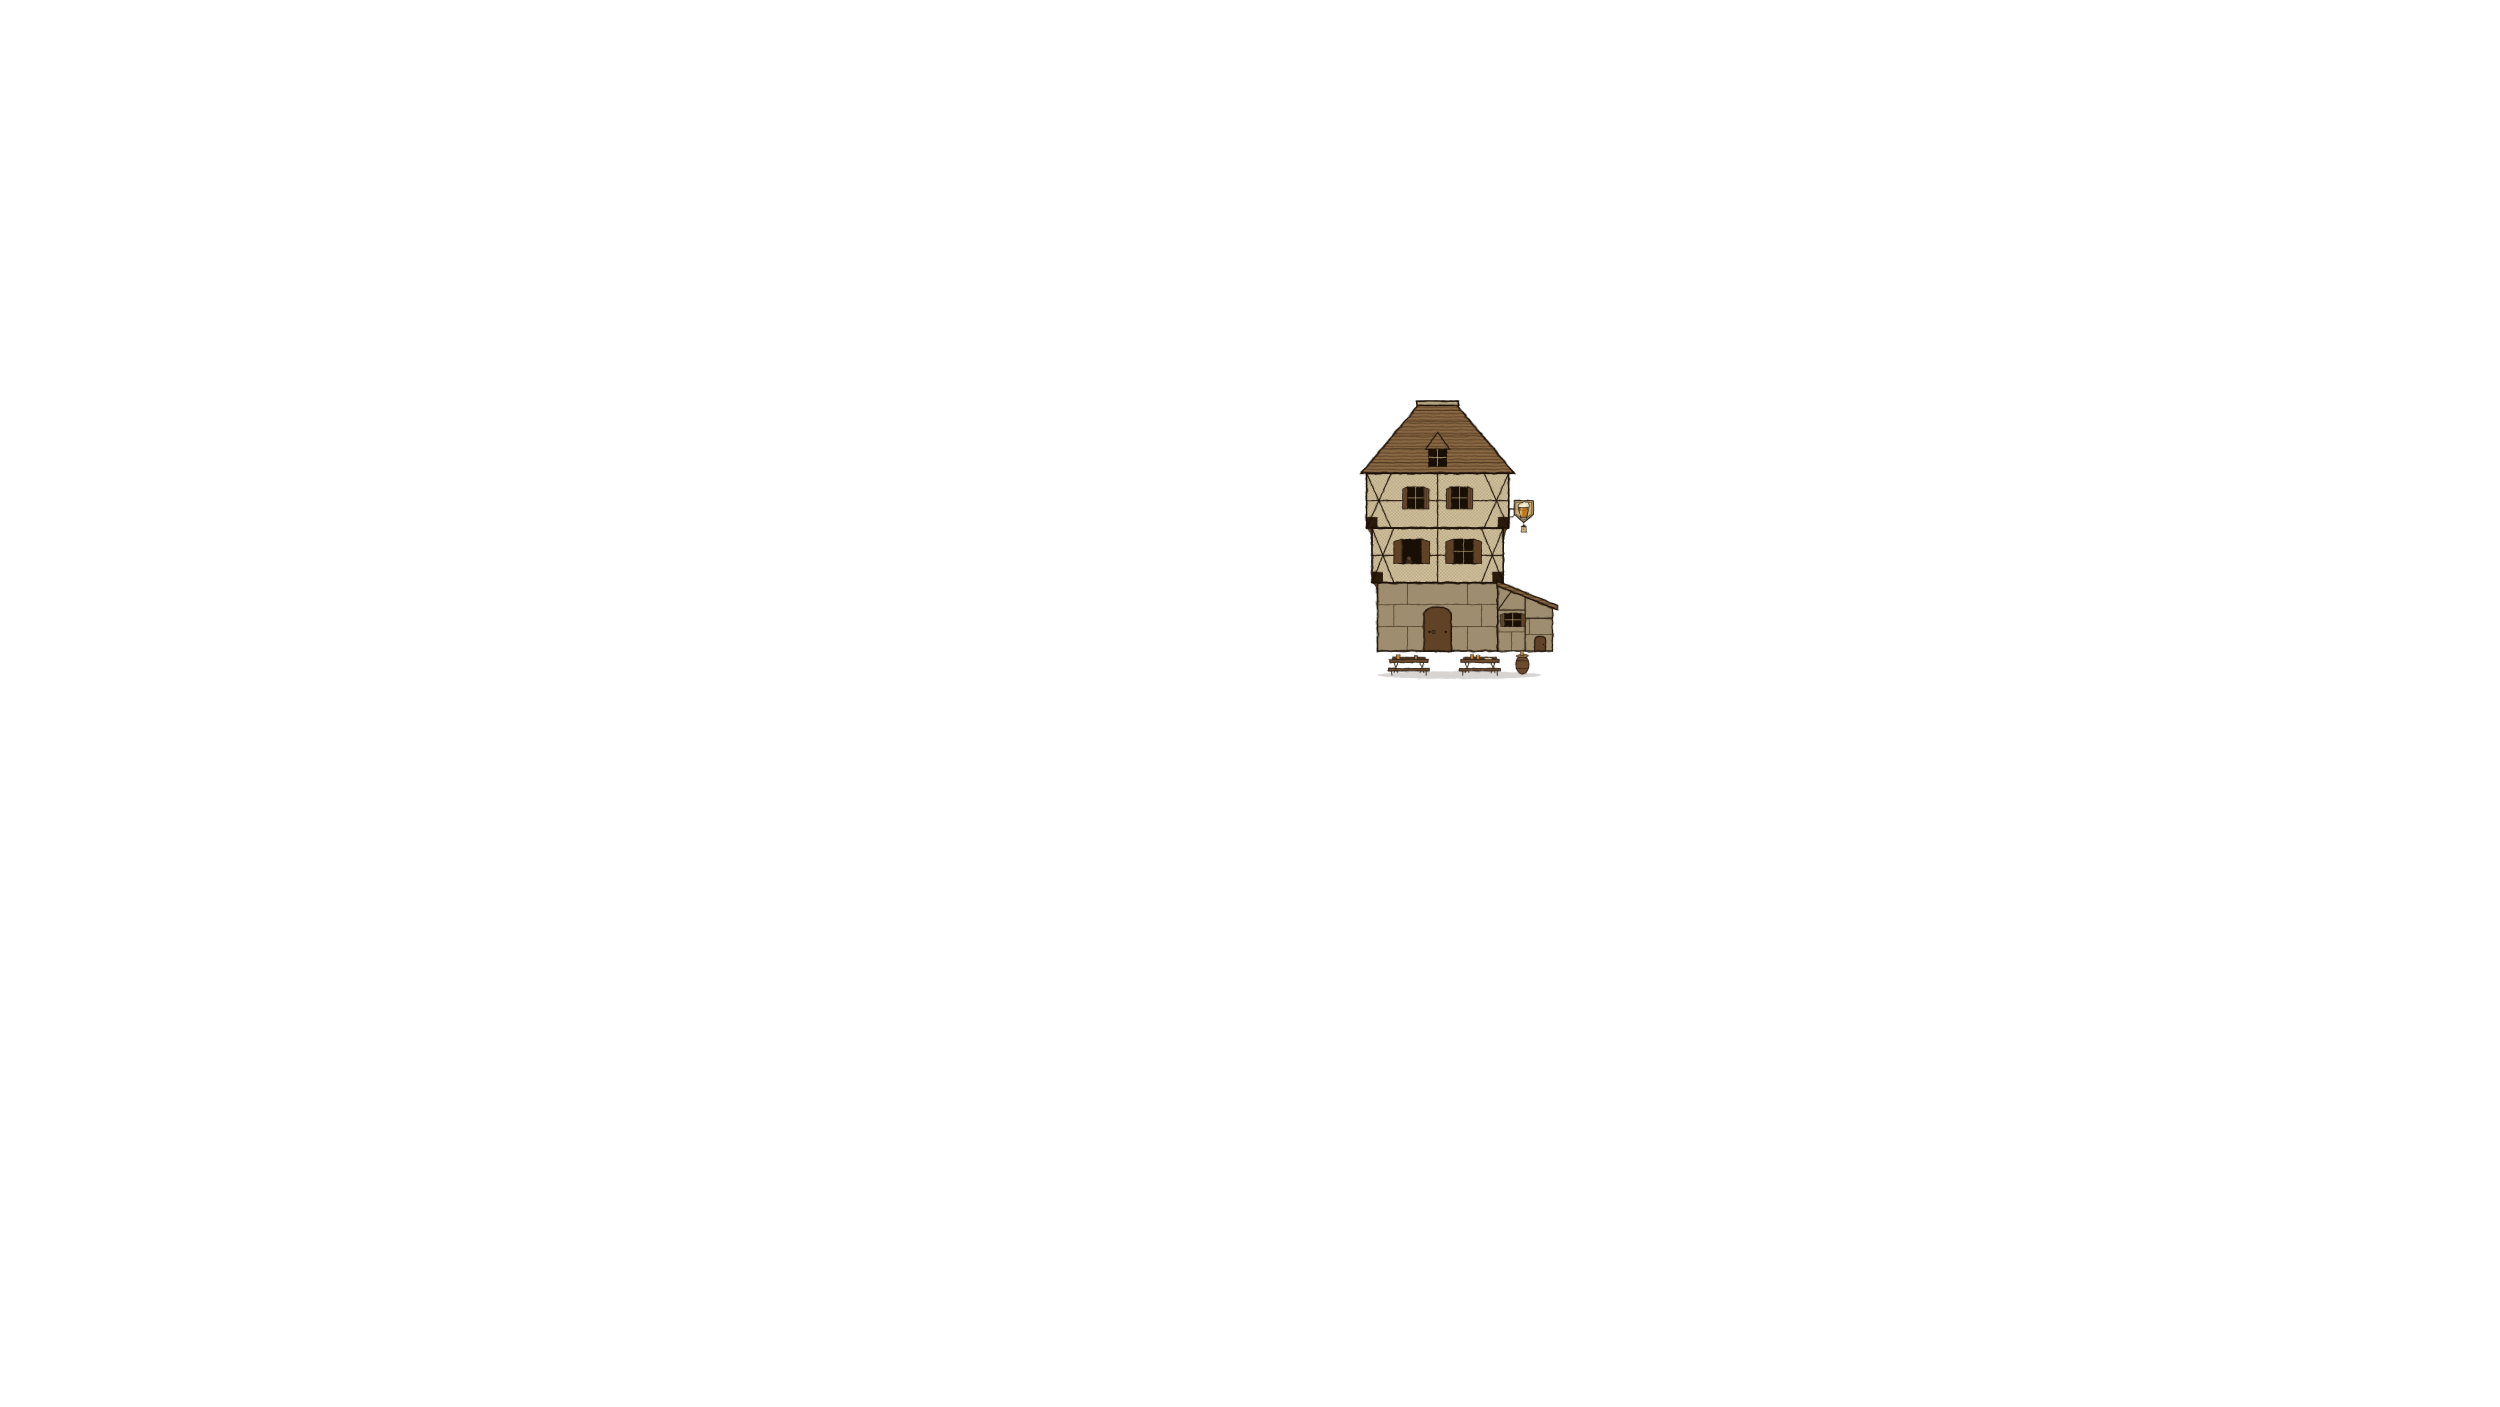
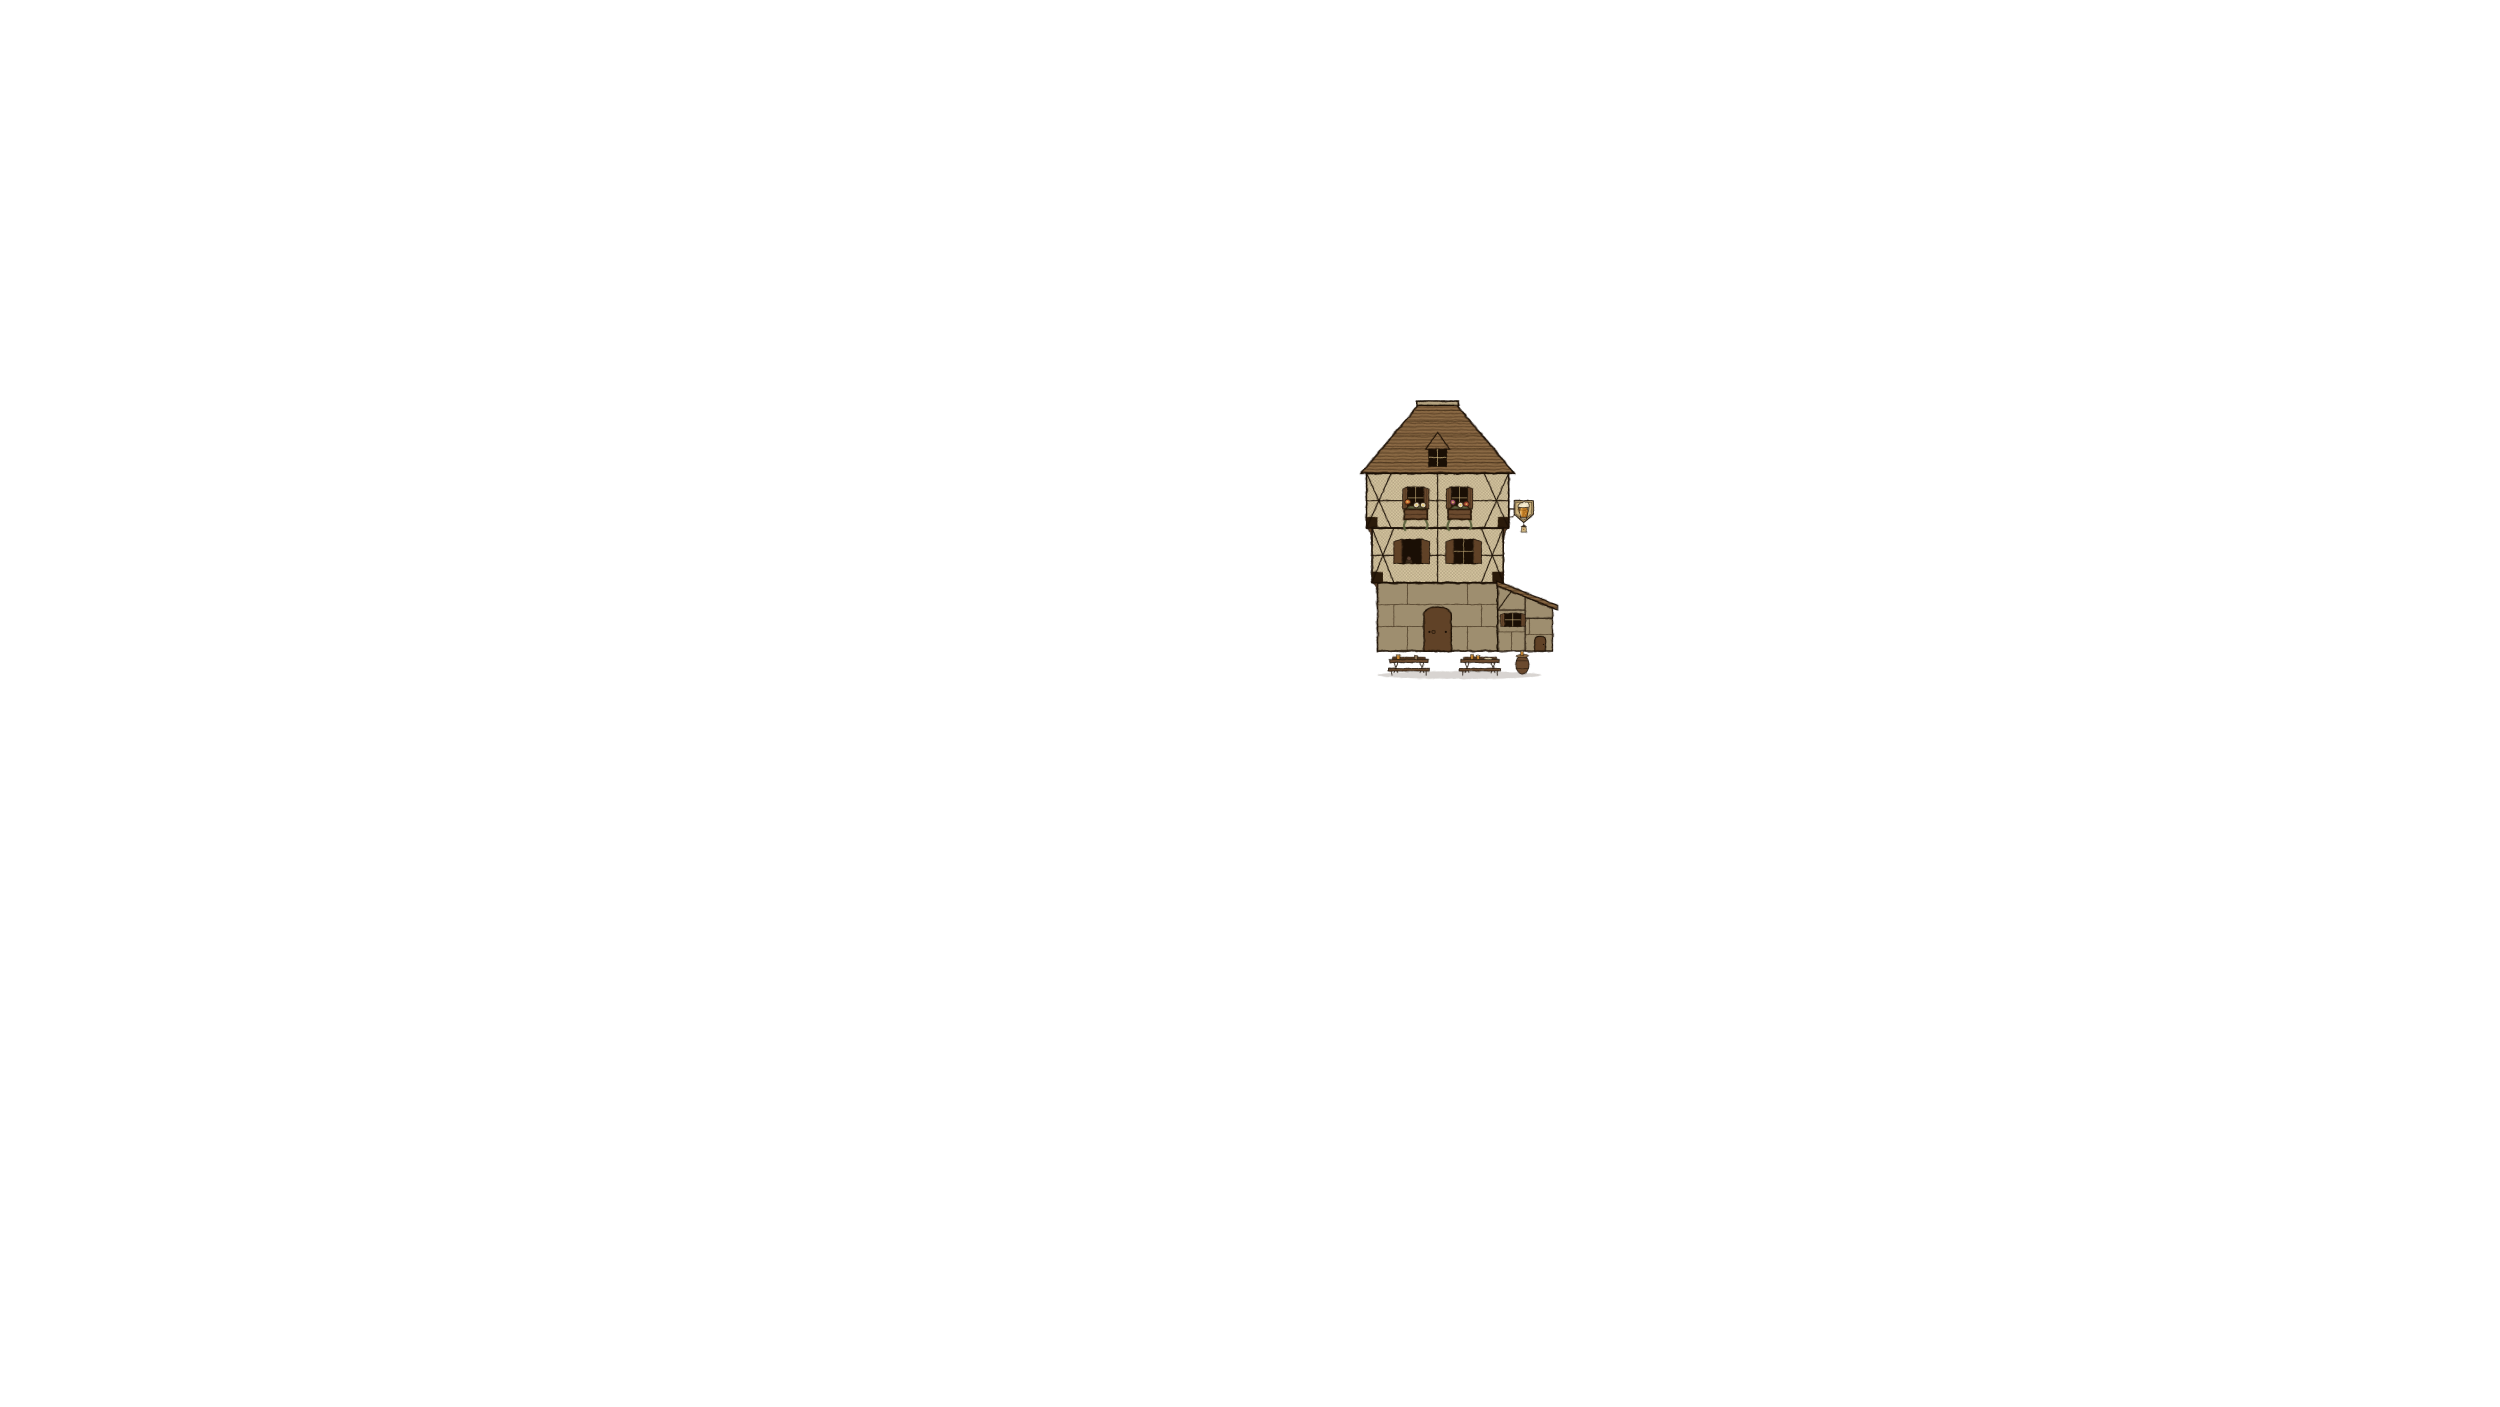
<svg xmlns="http://www.w3.org/2000/svg" viewBox="0 0 3840 2160" width="3840" height="2160">
  <defs>
    <pattern id="hatchStone" patternUnits="userSpaceOnUse" width="7" height="7">
      <rect x="0" y="0" width="7" height="7" fill="#b5a481" />
      <line x1="3.5" y1="0" x2="3.5" y2="7" stroke="#3a2a1a" stroke-width="1.6" opacity="0.8" />
    </pattern>
    <pattern id="hatchTimber" patternUnits="userSpaceOnUse" width="12" height="12">
      <rect x="0" y="0" width="12" height="12" fill="#d9c9a3" />
      <line x1="0" y1="0" x2="12" y2="12" stroke="#3a2a1a" stroke-width="1" opacity="0.5" />
      <line x1="12" y1="0" x2="0" y2="12" stroke="#3a2a1a" stroke-width="1" opacity="0.5" />
    </pattern>
    <pattern id="hatchRoof" patternUnits="userSpaceOnUse" width="10" height="12">
      <rect x="0" y="0" width="10" height="12" fill="#8c6b45" />
      <line x1="0" y1="6" x2="10" y2="6" stroke="#2a1a0a" stroke-width="2" opacity="0.8" />
      <line x1="0" y1="0" x2="10" y2="0" stroke="#2a1a0a" stroke-width="1.2" opacity="0.6" />
    </pattern>
    <pattern id="hatchWoodDoor" patternUnits="userSpaceOnUse" width="8" height="8">
      <rect x="0" y="0" width="8" height="8" fill="#6b4a2e" />
      <line x1="0" y1="4" x2="8" y2="4" stroke="#2a1a0a" stroke-width="1.5" opacity="0.7" />
      <line x1="4" y1="0" x2="4" y2="8" stroke="#2a1a0a" stroke-width="1" opacity="0.5" />
    </pattern>
    <filter id="sketchyHeavy" x="-15%" y="-15%" width="130%" height="130%">
      <feTurbulence type="fractalNoise" baseFrequency="0.03 0.04" numOctaves="4" seed="42" result="turb" />
      <feDisplacementMap in="SourceGraphic" in2="turb" scale="8" xChannelSelector="R" yChannelSelector="G" />
    </filter>
    <filter id="sketchyMedium" x="-10%" y="-10%" width="120%" height="120%">
      <feTurbulence type="fractalNoise" baseFrequency="0.05 0.07" numOctaves="3" seed="58" result="turb" />
      <feDisplacementMap in="SourceGraphic" in2="turb" scale="5" xChannelSelector="R" yChannelSelector="G" />
    </filter>
  </defs>
  <g id="maison-1-colombages" transform="translate(2006.6,265) scale(0.42)">
    <rect x="260" y="1500" width="440" height="250" fill="url(#hatchStone)" stroke="#1a0f05" stroke-width="6" filter="url(#sketchyHeavy)" />
    <rect x="240" y="1300" width="480" height="200" fill="url(#hatchTimber)" stroke="#1a0f05" stroke-width="5" filter="url(#sketchyHeavy)" />
    <rect x="220" y="1100" width="520" height="200" fill="url(#hatchTimber)" stroke="#1a0f05" stroke-width="5" filter="url(#sketchyHeavy)" />
    <polygon points="200,1100 410,850 550,850 760,1100" fill="url(#hatchRoof)" stroke="#1a0f05" stroke-width="6" filter="url(#sketchyHeavy)" />
    <rect x="404" y="836" width="152" height="16" fill="#b5a481" stroke="#1a0f05" stroke-width="6" filter="url(#sketchyMedium)" />
    <path d="M 260,1500 L 240,1500 L 240,1460 L 280,1460 L 280,1500" fill="#2a1a0a" filter="url(#sketchyMedium)" />
    <path d="M 700,1500 L 720,1500 L 720,1460 L 680,1460 L 680,1500" fill="#2a1a0a" filter="url(#sketchyMedium)" />
    <path d="M 240,1300 L 220,1300 L 220,1260 L 260,1260 L 260,1300" fill="#2a1a0a" filter="url(#sketchyMedium)" />
    <path d="M 720,1300 L 740,1300 L 740,1260 L 700,1260 L 700,1300" fill="#2a1a0a" filter="url(#sketchyMedium)" />
    <g stroke="#2a1a0a" stroke-width="2" filter="url(#sketchyMedium)">
      <line x1="260" y1="1580" x2="700" y2="1580" />
      <line x1="260" y1="1660" x2="700" y2="1660" />
      <line x1="370" y1="1500" x2="370" y2="1580" />
      <line x1="590" y1="1500" x2="590" y2="1580" />
      <line x1="320" y1="1580" x2="320" y2="1660" />
      <line x1="640" y1="1580" x2="640" y2="1660" />
      <line x1="370" y1="1660" x2="370" y2="1750" />
      <line x1="590" y1="1660" x2="590" y2="1750" />
    </g>
    <g fill="#5a3d24" stroke="#1a0f05" stroke-width="2.5" stroke-linejoin="round" filter="url(#sketchyMedium)">
      <path d="M 260,1500 L 240,1500 A 20,45 0 0 1 260,1545 Z" />
      <path d="M 700,1500 L 720,1500 A 20,45 0 0 0 700,1545 Z" />
      <path d="M 240,1300 L 220,1300 A 20,65 0 0 1 240,1365 Z" />
      <path d="M 720,1300 L 740,1300 A 20,65 0 0 0 720,1365 Z" />
    </g>
    <g fill="none" stroke="#1a0f05" stroke-width="4" filter="url(#sketchyMedium)">
      <rect x="240" y="1300" width="480" height="200" />
      <line x1="240" y1="1300" x2="320" y2="1500" />
      <line x1="320" y1="1300" x2="240" y2="1500" />
      <line x1="640" y1="1300" x2="720" y2="1500" />
      <line x1="720" y1="1300" x2="640" y2="1500" />
      <line x1="480" y1="1300" x2="480" y2="1500" />
      <line x1="240" y1="1400" x2="720" y2="1400" />
    </g>
    <g fill="none" stroke="#1a0f05" stroke-width="4" filter="url(#sketchyMedium)">
      <rect x="220" y="1100" width="520" height="200" />
      <line x1="220" y1="1100" x2="310" y2="1300" />
      <line x1="310" y1="1100" x2="220" y2="1300" />
      <line x1="650" y1="1100" x2="740" y2="1300" />
      <line x1="740" y1="1100" x2="650" y2="1300" />
      <line x1="480" y1="1100" x2="480" y2="1300" />
      <line x1="220" y1="1200" x2="740" y2="1200" />
    </g>
    <g stroke="#2a1a0a" stroke-width="1.5" filter="url(#sketchyMedium)">
      <line x1="236" y1="1060" x2="724" y2="1060" />
      <line x1="278" y1="1010" x2="682" y2="1010" />
      <line x1="320" y1="960" x2="640" y2="960" />
      <line x1="362" y1="910" x2="598" y2="910" />
      <line x1="396" y1="870" x2="564" y2="870" />
    </g>
    <path d="M 430,1750 L 430,1620 Q 430,1590 480,1590 Q 530,1590 530,1620 L 530,1750 Z" fill="url(#hatchWoodDoor)" stroke="#1a0f05" stroke-width="5" filter="url(#sketchyHeavy)" />
    <circle cx="450" cy="1680" r="4" fill="#1a0f05" />
    <circle cx="510" cy="1680" r="4" fill="#1a0f05" />
    <circle cx="465" cy="1680" r="6" fill="none" stroke="#1a0f05" stroke-width="2.5" filter="url(#sketchyMedium)" />
    <g filter="url(#sketchyMedium)">
      <rect x="350" y="1340" width="70" height="90" fill="#1a0f05" />
      <path d="M 350,1340 L 320,1350 L 320,1430 L 350,1430 Z" fill="url(#hatchWoodDoor)" stroke="#1a0f05" stroke-width="3" />
      <path d="M 420,1340 L 450,1350 L 450,1430 L 420,1430 Z" fill="url(#hatchWoodDoor)" stroke="#1a0f05" stroke-width="3" />
      <line x1="340" y1="1430" x2="430" y2="1430" stroke="#1a0f05" stroke-width="4" />
      <path d="M 360,1430 L 365,1415 L 385,1415 L 390,1430 Z" fill="#3a2a1a" stroke="#1a0f05" stroke-width="2" />
      <circle cx="375" cy="1412" r="8" fill="#5a4030" stroke="#1a0f05" stroke-width="1.5" />
    </g>
    <g filter="url(#sketchyMedium)">
      <rect x="540" y="1340" width="70" height="90" fill="#1a0f05" />
      <path d="M 540,1340 L 510,1350 L 510,1430 L 540,1430 Z" fill="url(#hatchWoodDoor)" stroke="#1a0f05" stroke-width="3" />
      <path d="M 610,1340 L 640,1350 L 640,1430 L 610,1430 Z" fill="url(#hatchWoodDoor)" stroke="#1a0f05" stroke-width="3" />
      <line x1="530" y1="1430" x2="620" y2="1430" stroke="#1a0f05" stroke-width="4" />
      <line x1="575" y1="1340" x2="575" y2="1430" stroke="#d4ba82" stroke-width="2" />
      <line x1="540" y1="1385" x2="610" y2="1385" stroke="#d4ba82" stroke-width="2" />
    </g>
    <rect x="370" y="1150" width="60" height="80" fill="#1a0f05" stroke="#1a0f05" stroke-width="3" filter="url(#sketchyMedium)" />
    <line x1="400" y1="1150" x2="400" y2="1230" stroke="#d4ba82" stroke-width="2" />
    <line x1="370" y1="1190" x2="430" y2="1190" stroke="#d4ba82" stroke-width="2" />
    <rect x="530" y="1150" width="60" height="80" fill="#1a0f05" stroke="#1a0f05" stroke-width="3" filter="url(#sketchyMedium)" />
    <line x1="560" y1="1150" x2="560" y2="1230" stroke="#d4ba82" stroke-width="2" />
    <line x1="530" y1="1190" x2="590" y2="1190" stroke="#d4ba82" stroke-width="2" />
    <g filter="url(#sketchyMedium)">
      <path d="M 370,1150 L 352,1158 L 352,1230 L 370,1230 Z" fill="#6b4a2e" stroke="#1a0f05" stroke-width="3" />
      <path d="M 430,1150 L 448,1158 L 448,1230 L 430,1230 Z" fill="#6b4a2e" stroke="#1a0f05" stroke-width="3" />
      <path d="M 361,1156 L 361,1228 M 439,1156 L 439,1228" stroke="#3a2a1a" stroke-width="1.8" />
      <path d="M 530,1150 L 512,1158 L 512,1230 L 530,1230 Z" fill="#6b4a2e" stroke="#1a0f05" stroke-width="3" />
      <path d="M 590,1150 L 608,1158 L 608,1230 L 590,1230 Z" fill="#6b4a2e" stroke="#1a0f05" stroke-width="3" />
      <path d="M 521,1156 L 521,1228 M 599,1156 L 599,1228" stroke="#3a2a1a" stroke-width="1.8" />
+     </g>
+     <g filter="url(#sketchyMedium)">
+       <path d="M 358,1240 Q 379,1204 400,1224 Q 421,1200 442,1240 Z" fill="#5e6440" stroke="#2a1a0a" stroke-width="4.8" />
+       <circle cx="370.3" cy="1205.1" r="10.4" fill="#c8642e" stroke="#2a1a0a" stroke-width="3.2" />
+       <circle cx="370.3" cy="1205.1" r="3.6" fill="#e8c860" />
+       <circle cx="402.2" cy="1215.9" r="10.4" fill="#e8dcc0" stroke="#2a1a0a" stroke-width="3.2" />
+       <circle cx="402.2" cy="1215.9" r="3.6" fill="#e8c860" />
+       <circle cx="427" cy="1216.4" r="10.4" fill="#e8dcc0" stroke="#2a1a0a" stroke-width="3.2" />
+       <circle cx="427" cy="1216.4" r="3.6" fill="#e8c860" />
+       <path d="M 366,1268 Q 350,1292 362,1308 M 434,1268 Q 450,1288 438,1304" fill="none" stroke="#5e6440" stroke-width="8" stroke-linecap="round" />
+       <rect x="358" y="1232" width="84" height="36" fill="#6b4a2e" stroke="#2a1a0a" stroke-width="6.4" />
+       <line x1="358" y1="1250" x2="442" y2="1250" stroke="#2a1a0a" stroke-width="3.2" opacity="0.6" />
+     </g>
+     <g filter="url(#sketchyMedium)">
+       <path d="M 518,1240 Q 539,1204 560,1224 Q 581,1200 602,1240 Z" fill="#5e6440" stroke="#2a1a0a" stroke-width="4.8" />
+       <circle cx="535.8" cy="1206" r="10.4" fill="#9a4a6a" stroke="#2a1a0a" stroke-width="3.2" />
+       <circle cx="535.8" cy="1206" r="3.6" fill="#e8c860" />
+       <circle cx="563.8" cy="1215.8" r="10.4" fill="#e8dcc0" stroke="#2a1a0a" stroke-width="3.2" />
+       <circle cx="563.8" cy="1215.8" r="3.6" fill="#e8c860" />
+       <circle cx="585.2" cy="1212" r="10.4" fill="#a04030" stroke="#2a1a0a" stroke-width="3.2" />
+       <circle cx="585.2" cy="1212" r="3.6" fill="#e8c860" />
+       <path d="M 526,1268 Q 510,1292 522,1308 M 594,1268 Q 610,1288 598,1304" fill="none" stroke="#5e6440" stroke-width="8" stroke-linecap="round" />
+       <rect x="518" y="1232" width="84" height="36" fill="#6b4a2e" stroke="#2a1a0a" stroke-width="6.4" />
+       <line x1="518" y1="1250" x2="602" y2="1250" stroke="#2a1a0a" stroke-width="3.2" opacity="0.6" />
    </g>
    <g filter="url(#sketchyMedium)">
      <polygon points="436,1012 480,950 524,1012" fill="url(#hatchRoof)" stroke="#1a0f05" stroke-width="4" />
      <rect x="448" y="1012" width="64" height="62" fill="#1a0f05" stroke="#1a0f05" stroke-width="4" />
      <line x1="480" y1="1012" x2="480" y2="1074" stroke="#d4ba82" stroke-width="2.5" />
      <line x1="448" y1="1042" x2="512" y2="1042" stroke="#d4ba82" stroke-width="2.5" />
    </g>
    <g id="extension-droite">
      <polygon points="700,1750 900,1750 900,1592 700,1510" fill="url(#hatchStone)" stroke="#1a0f05" stroke-width="5" filter="url(#sketchyHeavy)" />
      <g fill="none" stroke="#1a0f05" stroke-width="4" filter="url(#sketchyMedium)">
        <line x1="800" y1="1551" x2="800" y2="1750" />
        <line x1="700" y1="1600" x2="800" y2="1600" />
        <line x1="800" y1="1630" x2="900" y2="1630" />
        <line x1="700" y1="1600" x2="750" y2="1531" />
      </g>
      <g stroke="#2a1a0a" stroke-width="2" filter="url(#sketchyMedium)">
        <line x1="700" y1="1680" x2="800" y2="1680" />
        <line x1="750" y1="1680" x2="750" y2="1750" />
        <line x1="800" y1="1690" x2="900" y2="1690" />
        <line x1="815" y1="1630" x2="815" y2="1690" />
      </g>
      <rect x="725" y="1612" width="60" height="48" fill="#1a0f05" stroke="#1a0f05" stroke-width="3" filter="url(#sketchyMedium)" />
      <line x1="755" y1="1612" x2="755" y2="1660" stroke="#d4ba82" stroke-width="2" />
      <line x1="725" y1="1636" x2="785" y2="1636" stroke="#d4ba82" stroke-width="2" />
      <g filter="url(#sketchyMedium)">
        <path d="M 725,1612 L 710,1616.8 L 710,1660 L 725,1660 Z" fill="#6b4a2e" stroke="#1a0f05" stroke-width="2.5" />
        <path d="M 785,1612 L 800,1616.8 L 800,1660 L 785,1660 Z" fill="#6b4a2e" stroke="#1a0f05" stroke-width="2.5" />
        <path d="M 717.5,1616.4 L 717.5,1658 M 792.5,1616.4 L 792.5,1658" stroke="#3a2a1a" stroke-width="1.5" />
      </g>
      <path d="M 835,1750 L 835,1712 Q 835,1696 855,1696 Q 875,1696 875,1712 L 875,1750 Z" fill="url(#hatchWoodDoor)" stroke="#1a0f05" stroke-width="4" filter="url(#sketchyMedium)" />
      <circle cx="867" cy="1726" r="2.5" fill="#1a0f05" />
      <polygon points="696,1494 920,1584 920,1600 696,1510" fill="url(#hatchRoof)" stroke="#1a0f05" stroke-width="5" filter="url(#sketchyHeavy)" />
    </g>
    <g id="enseigne-taverne-droite" filter="url(#sketchyMedium)" transform="translate(60,0)">
      <path d="M 680,1280 L 680,1230 L 760,1230" fill="none" stroke="#1a0f05" stroke-width="5" stroke-linecap="round" stroke-linejoin="round" />
      <path d="M 680,1260 Q 710,1260 710,1230" fill="none" stroke="#1a0f05" stroke-width="3" stroke-linecap="round" />
      <line x1="760" y1="1230" x2="765" y2="1225" stroke="#1a0f05" stroke-width="3" stroke-linecap="round" />
      <line x1="715" y1="1230" x2="720" y2="1200" stroke="#1a0f05" stroke-width="2.5" stroke-dasharray="4,2" />
      <line x1="755" y1="1230" x2="750" y2="1200" stroke="#1a0f05" stroke-width="2.5" stroke-dasharray="4,2" />
      <circle cx="720" cy="1200" r="3" fill="none" stroke="#1a0f05" stroke-width="2" />
      <circle cx="750" cy="1200" r="3" fill="none" stroke="#1a0f05" stroke-width="2" />
      <path d="M 700,1200 L 770,1200 L 770,1250 L 735,1280 L 700,1250 Z" fill="#d4ba82" stroke="#1a0f05" stroke-width="4" stroke-linejoin="round" />
      <path d="M 706,1206 L 764,1206 L 764,1248 L 735,1272 L 706,1248 Z" fill="none" stroke="#3a2a1a" stroke-width="2" stroke-linejoin="round" />
      <g stroke="#3a2a1a" stroke-width="1" fill="none">
        <path d="M 715,1215 Q 725,1225 715,1240" />
        <path d="M 750,1215 Q 740,1230 750,1245" />
      </g>
      <g stroke="#1a0f05" stroke-linecap="round" stroke-linejoin="round">
        <path d="M 719,1222 L 751,1222 Q 756,1229 752,1235 L 746,1261 L 724,1261 L 718,1235 Q 714,1229 719,1222 Z" fill="#b8741f" stroke-width="2.8" />
        <path d="M 722,1226 L 730,1226 L 729,1258 L 726,1258 L 721,1236 Z" fill="#e3a64a" stroke="none" />
        <path d="M 717,1233 Q 735,1237 753,1233" fill="none" stroke="#7a4a12" stroke-width="1.5" />
        <g fill="#f3d48a" stroke="none">
          <circle cx="738" cy="1254" r="1.3" />
          <circle cx="742" cy="1246" r="1.6" />
          <circle cx="737" cy="1240" r="1.1" />
          <circle cx="744" cy="1236" r="1.3" />
          <circle cx="740" cy="1229" r="1" />
        </g>
        <path d="M 724,1261 L 746,1261 L 745,1267 L 725,1267 Z" fill="#efe2bf" stroke-width="2.2" />
        <path d="M 721,1238 L 725,1256" fill="none" stroke="#fff6dc" stroke-width="1.6" />
        <path d="M 716,1225 Q 711,1217 719,1213 Q 721,1205 730,1208 Q 735,1201 742,1206 Q 751,1203 753,1212 Q 760,1216 754,1225 Z" fill="#f6ecd0" stroke-width="2.4" />
        <path d="M 749,1224 Q 754,1224 753,1231 Q 752,1236 749,1233 Q 748,1229 749,1224 Z" fill="#f6ecd0" stroke-width="1.8" />
        <path d="M 722,1224 Q 719,1228 721,1231 Q 724,1230 724,1224 Z" fill="#f6ecd0" stroke-width="1.6" />
        <g fill="none" stroke="#c9b98f" stroke-width="1">
          <circle cx="726" cy="1215" r="2" />
          <circle cx="740" cy="1211" r="1.6" />
          <circle cx="747" cy="1218" r="1.4" />
        </g>
      </g>
      <line x1="735" y1="1280" x2="735" y2="1295" stroke="#1a0f05" stroke-width="2" />
      <polygon points="727,1295 743,1295 745,1315 725,1315" fill="#d4ba82" stroke="#1a0f05" stroke-width="2" />
      <polygon points="725,1295 735,1288 745,1295" fill="#2a1a0a" stroke="#1a0f05" stroke-width="1.5" />
      <path d="M 732,1305 Q 735,1300 738,1305 Q 735,1310 732,1305" fill="#8b4513" />
    </g>
    <g id="terrasse-taverne" filter="url(#sketchyMedium)" stroke="#1a0f05" stroke-linejoin="round">
      <ellipse cx="560" cy="1838" rx="300" ry="14" fill="#3a2a1a" stroke="none" opacity="0.2" />
      <rect x="315" y="1772" width="120" height="8" fill="#5a3d24" stroke-width="2" />
      <rect x="305" y="1780" width="140" height="12" fill="#6b4a2e" stroke-width="3" />
      <path d="M 320,1792 L 335,1830 M 335,1792 L 320,1830 M 415,1792 L 430,1830 M 430,1792 L 415,1830" fill="none" stroke-width="3" />
      <rect x="330" y="1764" width="12" height="16" fill="#c8862e" stroke-width="2" />
      <path d="M 329,1765 Q 336,1758 343,1765" fill="#efe2bf" stroke-width="1.5" />
      <rect x="395" y="1766" width="11" height="14" fill="#8b7355" stroke-width="2" />
      <path d="M 406,1769 Q 412,1772 406,1777" fill="none" stroke-width="2" />
      <rect x="300" y="1814" width="150" height="9" fill="#6b4a2e" stroke-width="3" />
      <line x1="312" y1="1823" x2="312" y2="1840" stroke-width="3" />
      <line x1="438" y1="1823" x2="438" y2="1840" stroke-width="3" />
      <rect x="575" y="1772" width="120" height="8" fill="#5a3d24" stroke-width="2" />
      <rect x="565" y="1780" width="140" height="12" fill="#6b4a2e" stroke-width="3" />
      <path d="M 580,1792 L 595,1830 M 595,1792 L 580,1830 M 675,1792 L 690,1830 M 690,1792 L 675,1830" fill="none" stroke-width="3" />
      <rect x="600" y="1764" width="12" height="16" fill="#c8862e" stroke-width="2" />
      <path d="M 599,1765 Q 606,1758 613,1765" fill="#efe2bf" stroke-width="1.5" />
      <rect x="622" y="1766" width="11" height="14" fill="#c8862e" stroke-width="2" />
      <path d="M 621,1767 Q 627,1761 634,1767" fill="#efe2bf" stroke-width="1.5" />
      <ellipse cx="665" cy="1778" rx="16" ry="4" fill="#d9c9a3" stroke-width="2" />
      <rect x="560" y="1814" width="150" height="9" fill="#6b4a2e" stroke-width="3" />
      <line x1="572" y1="1823" x2="572" y2="1840" stroke-width="3" />
      <line x1="698" y1="1823" x2="698" y2="1840" stroke-width="3" />
      <ellipse cx="790" cy="1800" rx="24" ry="34" fill="#6b4a2e" stroke-width="3" />
      <line x1="766" y1="1786" x2="814" y2="1786" stroke-width="2" />
      <line x1="766" y1="1814" x2="814" y2="1814" stroke-width="2" />
      <ellipse cx="790" cy="1768" rx="22" ry="6" fill="#8b6a44" stroke-width="2" />
      <rect x="784" y="1752" width="11" height="14" fill="#c8862e" stroke-width="2" />
      <path d="M 783,1753 Q 789,1747 796,1753" fill="#efe2bf" stroke-width="1.5" />
    </g>
  </g>
</svg>
